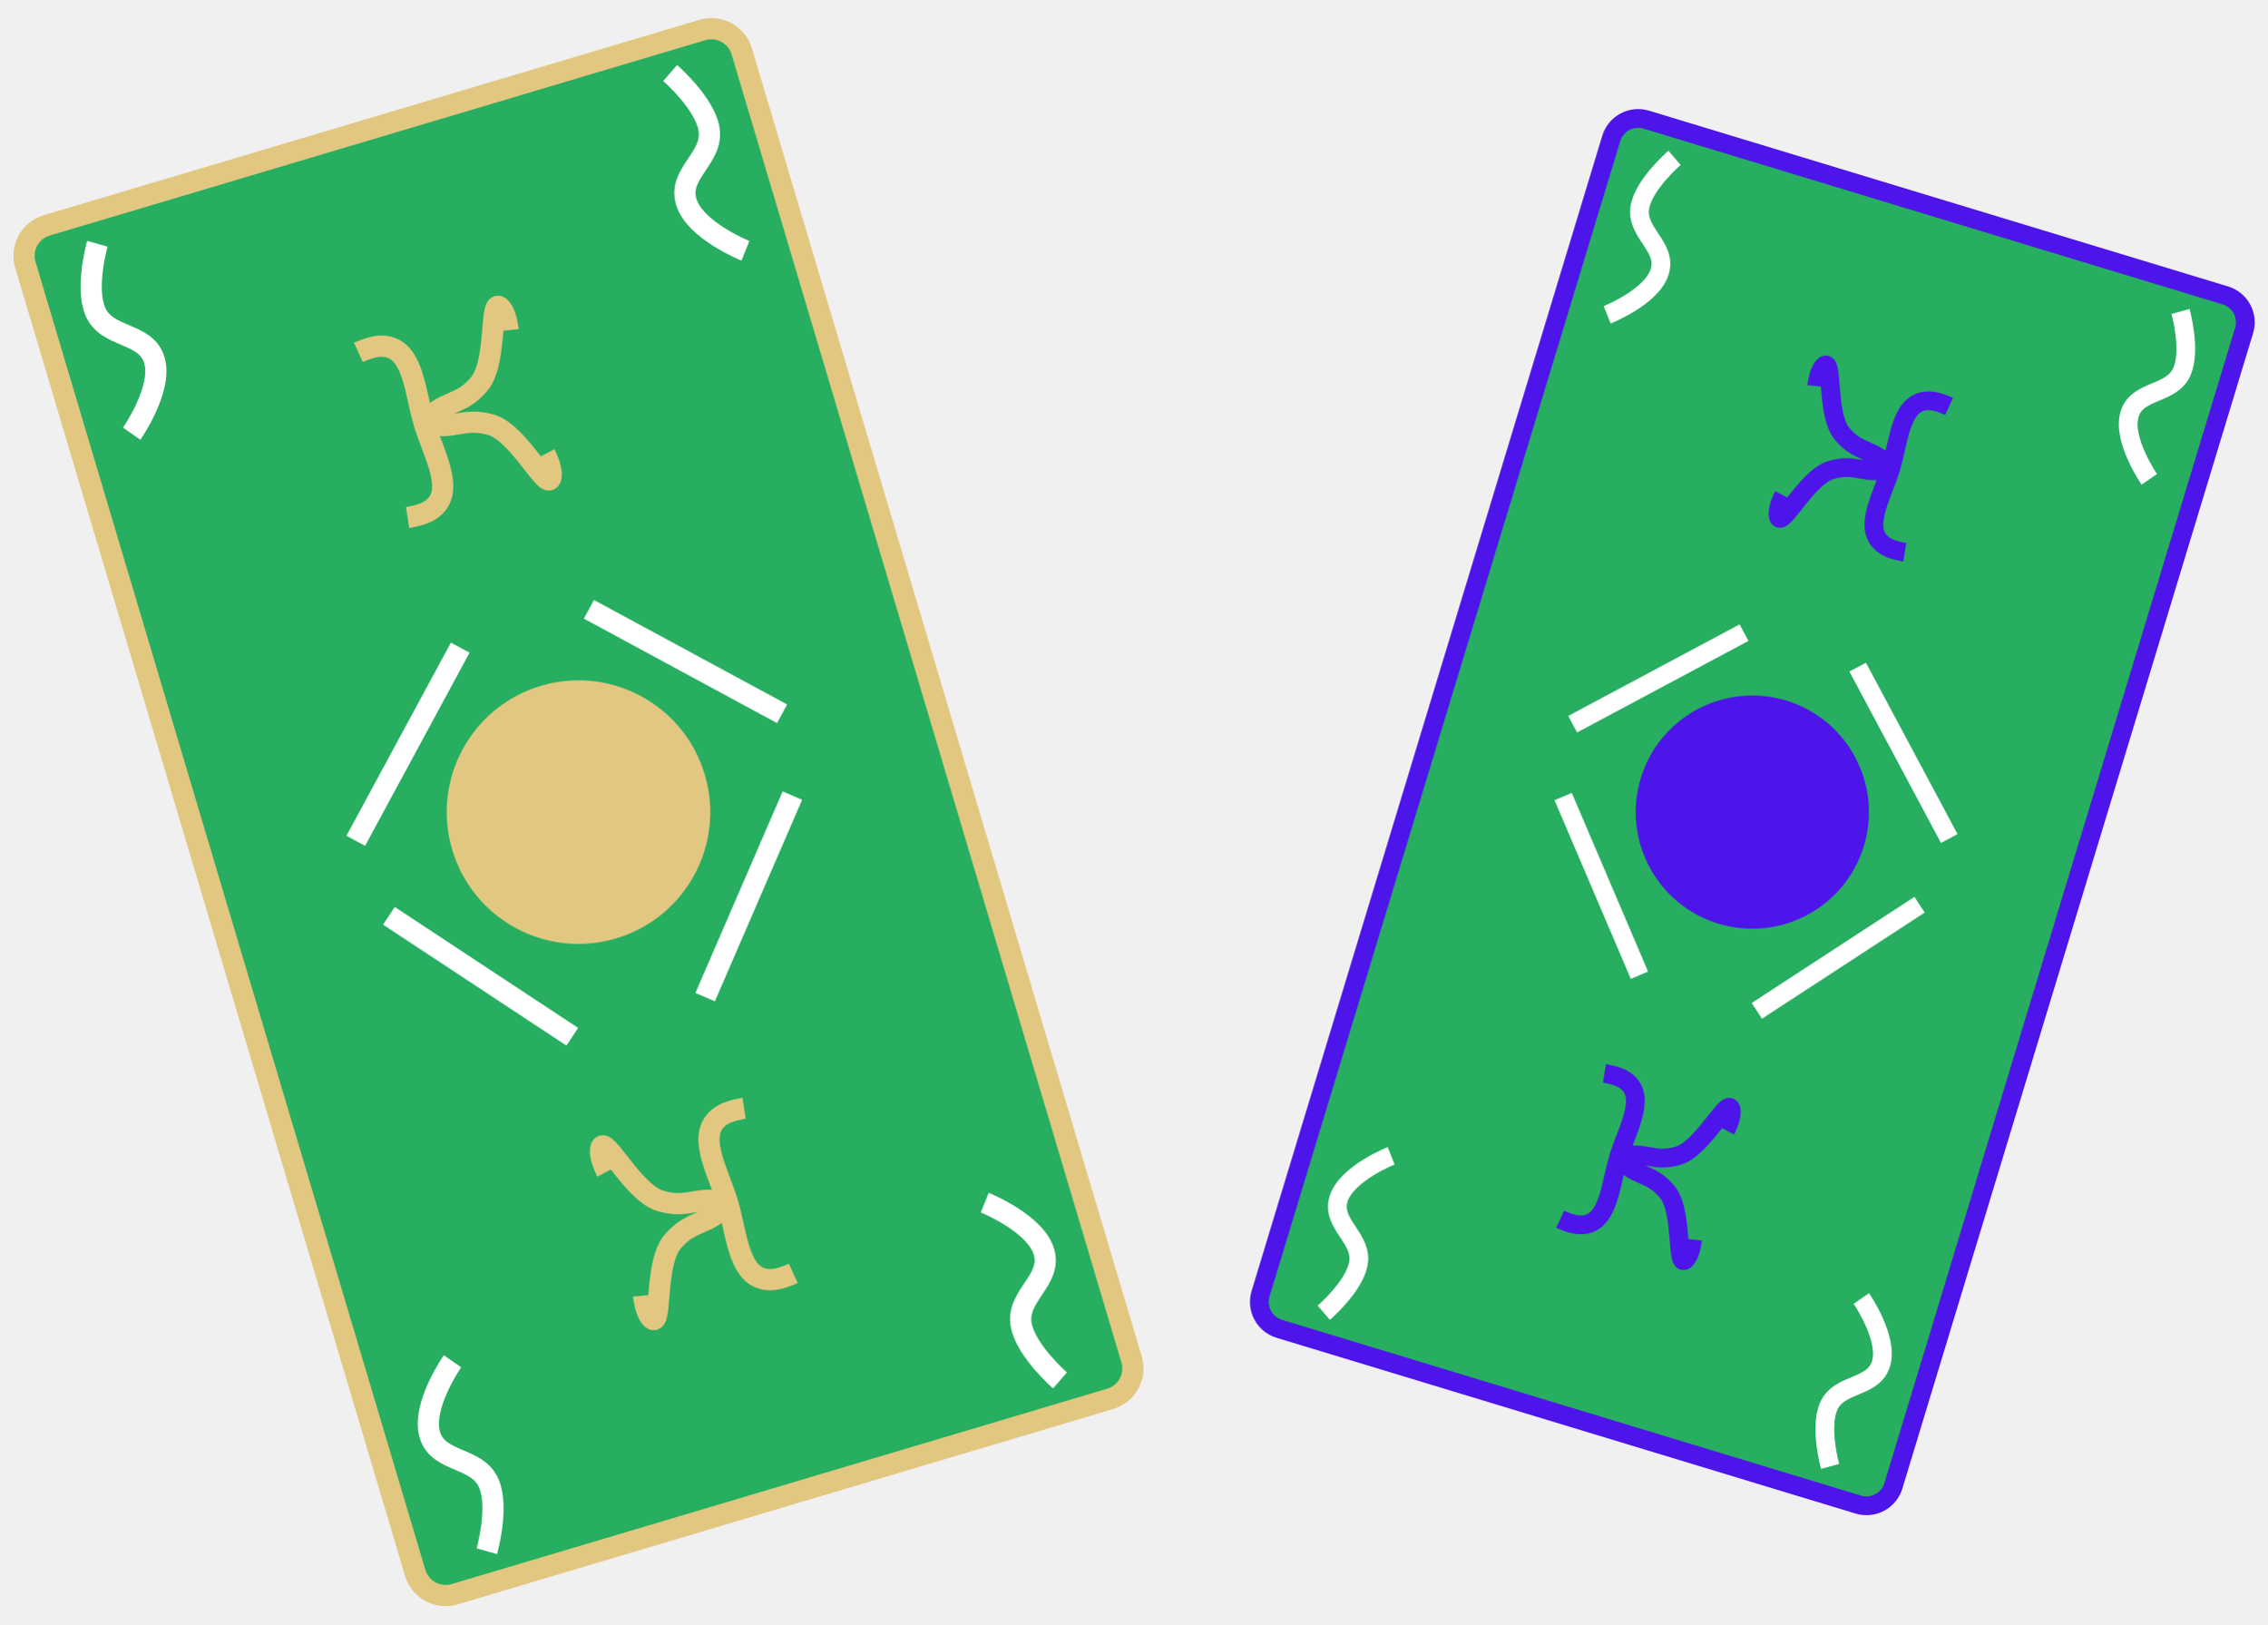
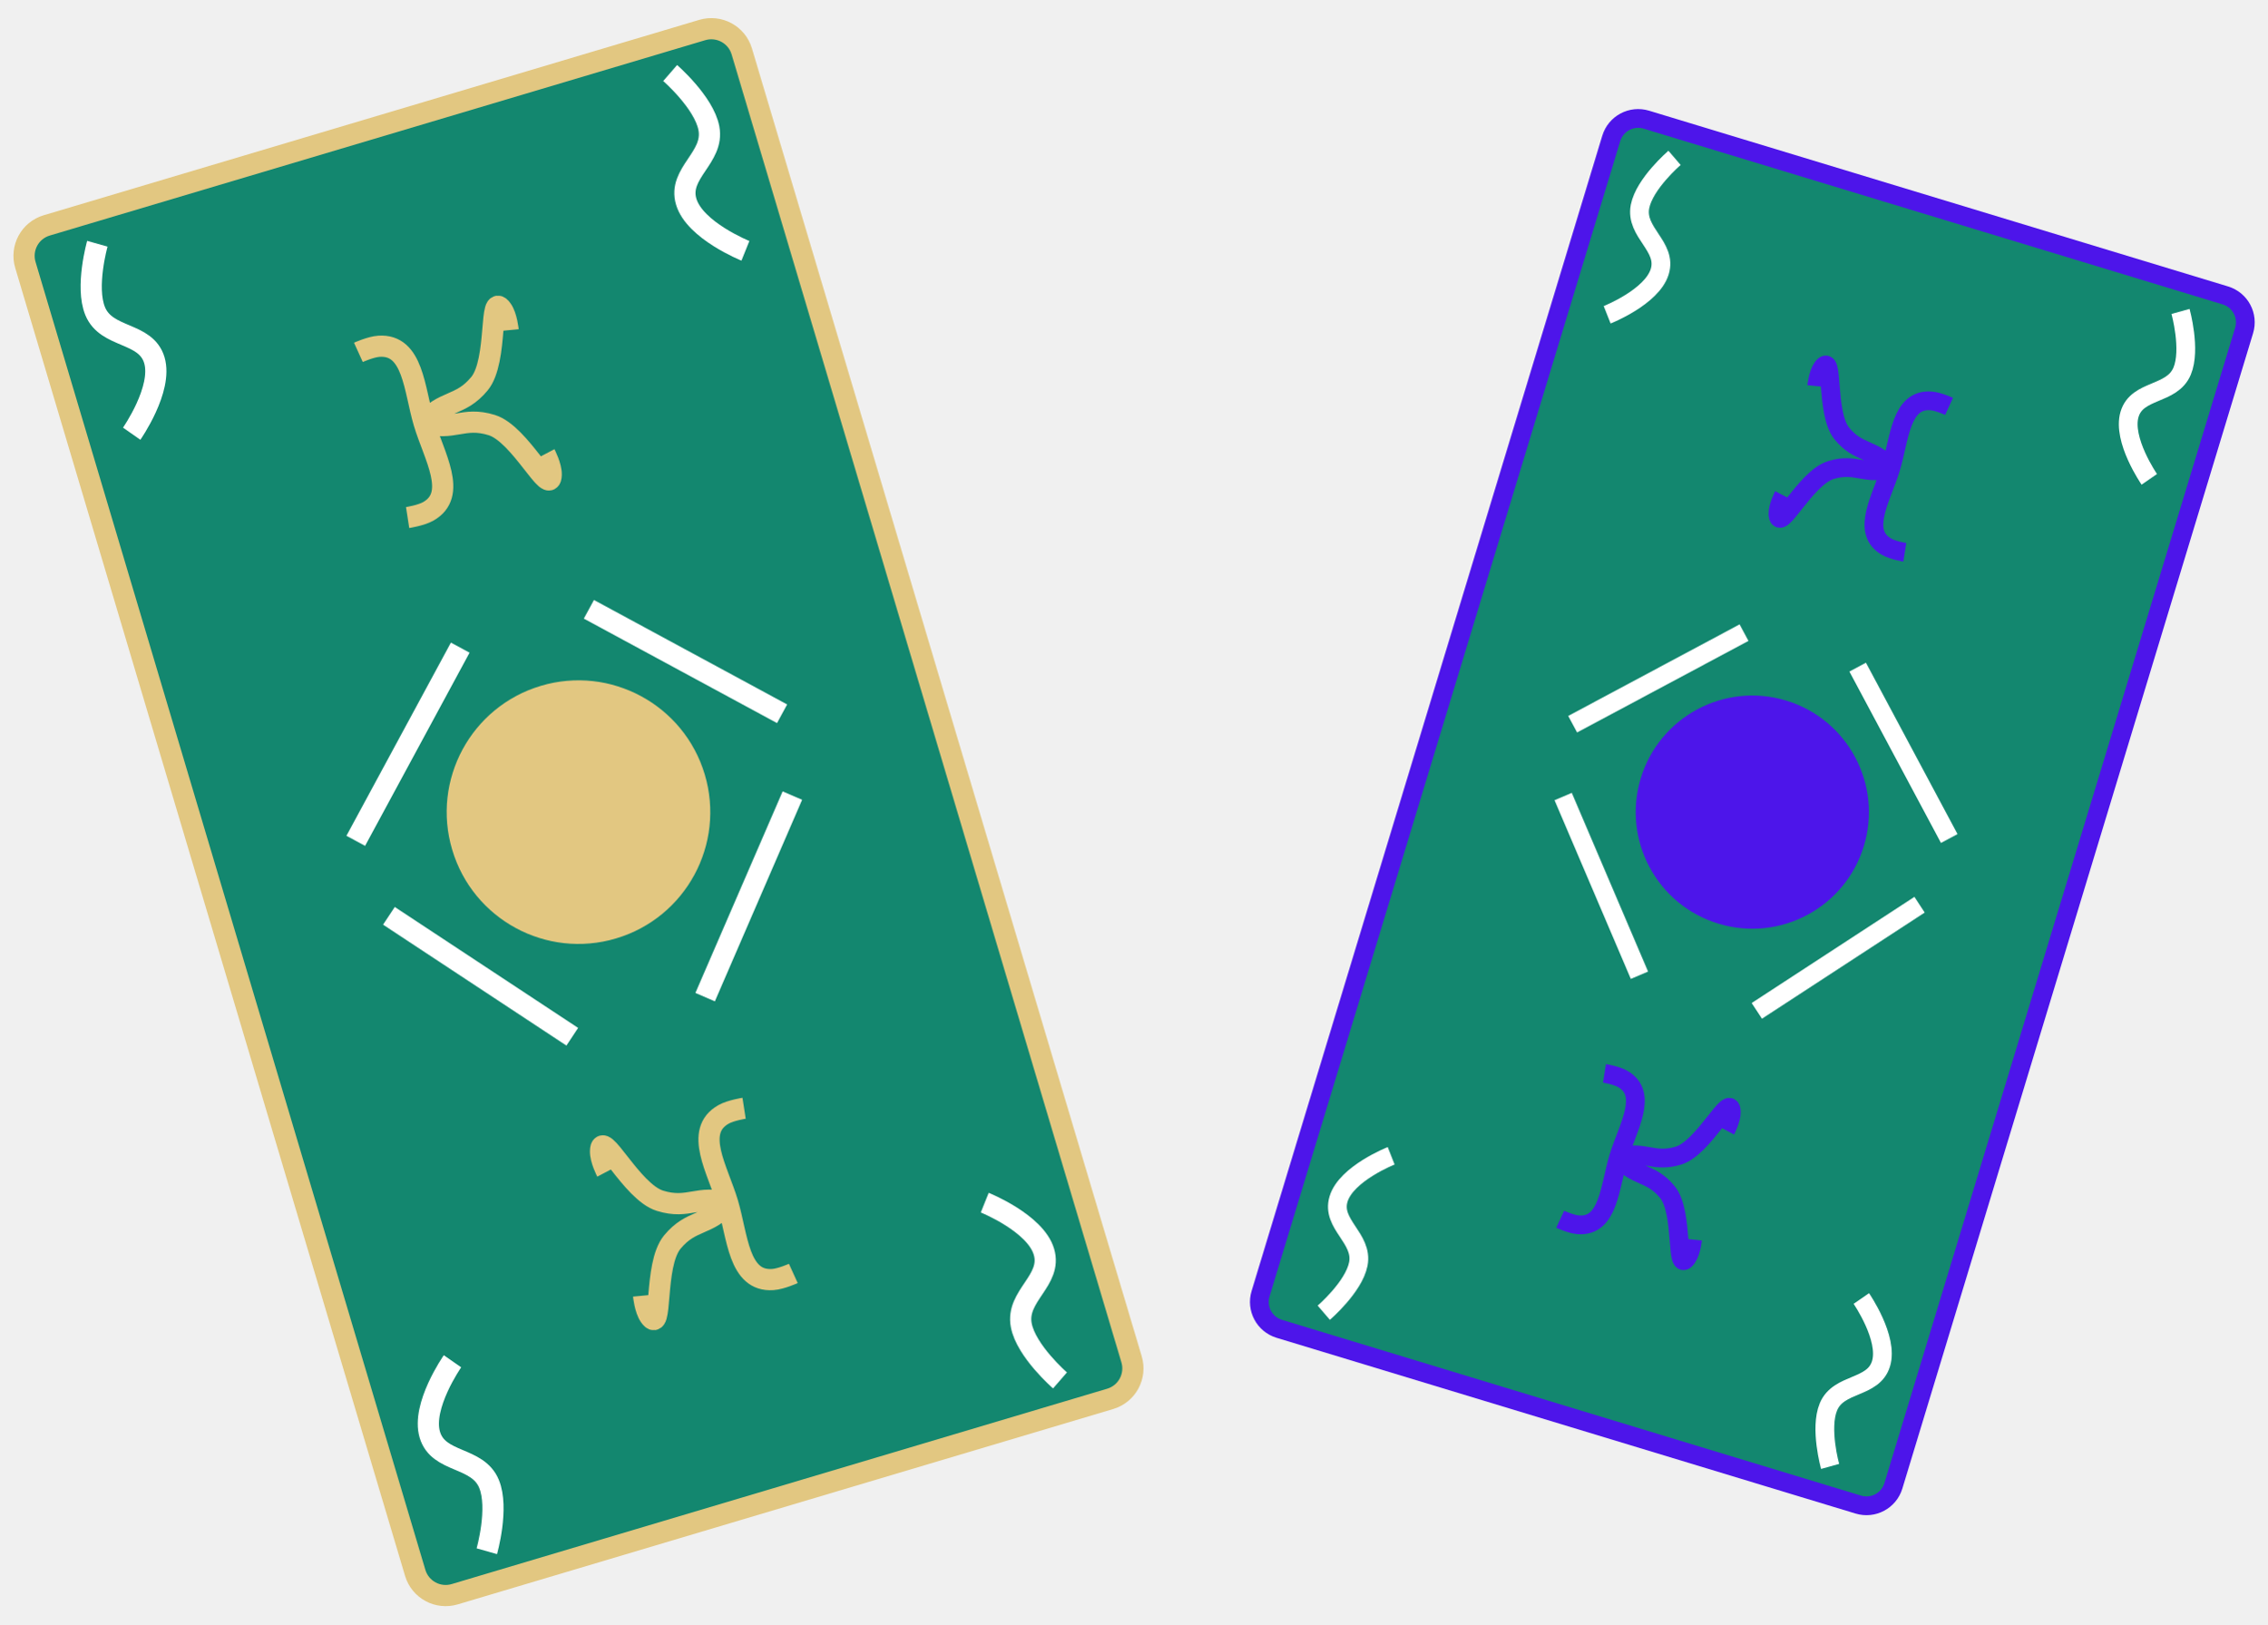
<svg xmlns="http://www.w3.org/2000/svg" width="261" height="187" viewBox="0 0 261 187" fill="none">
-   <rect x="1.876" y="26.991" width="86.06" height="164.446" rx="3.66" transform="rotate(-16.595 1.87635 26.9914)" fill="#27AE60" stroke="#E2C781" stroke-width="2.44" />
+   <rect x="1.876" y="26.991" width="86.06" height="164.446" rx="3.66" transform="rotate(-16.595 1.87635 26.9914)" fill="#13876F" stroke="#E2C781" stroke-width="2.44" />
  <line y1="-1.22" x2="25.286" y2="-1.22" transform="matrix(0.475701 -0.879607 0.880374 0.47428 42.029 97.3814)" stroke="white" stroke-width="2.44" />
  <line y1="-1.22" x2="25.286" y2="-1.22" transform="matrix(-0.397228 0.91772 -0.91836 -0.395746 90.1014 91.1127)" stroke="white" stroke-width="2.44" />
  <line y1="-1.22" x2="25.286" y2="-1.22" transform="matrix(0.879607 0.475701 -0.477121 0.878838 67.2131 71.2193)" stroke="white" stroke-width="2.44" />
  <line y1="-1.22" x2="25.286" y2="-1.22" transform="matrix(-0.8348 -0.550554 0.551901 -0.83391 66.5545 118.342)" stroke="white" stroke-width="2.44" />
  <circle cx="66.597" cy="93.5" r="15.171" transform="rotate(-16.595 66.5974 93.5001)" fill="#E2C781" />
  <path d="M11.207 28.06C11.207 28.06 9.799 33.015 10.954 35.818C12.271 39.013 16.782 38.158 17.769 41.469C18.756 44.781 15.16 49.929 15.16 49.929" stroke="white" stroke-width="2.44" />
  <path d="M122.033 158.927C122.033 158.927 118.142 155.55 117.574 152.573C116.927 149.179 121.17 147.425 120.183 144.113C119.196 140.801 113.369 138.461 113.369 138.461" stroke="white" stroke-width="2.44" />
  <path d="M77.151 8.407C77.151 8.407 81.042 11.784 81.609 14.761C82.257 18.156 78.013 19.91 79 23.221C79.987 26.533 85.815 28.873 85.815 28.873" stroke="white" stroke-width="2.44" />
  <path d="M56.044 178.593C56.044 178.593 57.452 173.637 56.297 170.835C54.98 167.64 50.469 168.495 49.483 165.183C48.495 161.871 52.092 156.723 52.092 156.723" stroke="white" stroke-width="2.44" />
  <path d="M85.663 127.595C85.663 127.595 84.142 127.829 83.302 128.299C79.837 130.235 82.633 134.683 83.774 138.511C84.915 142.339 85.01 147.592 88.969 147.316C89.929 147.249 91.331 146.612 91.331 146.612M69.842 134.9C69.842 134.9 69.104 133.49 69.133 132.523C69.216 129.786 72.662 137.214 75.981 138.246C79.301 139.279 80.454 137.48 83.774 138.512M74.092 149.162C74.092 149.162 74.246 150.745 74.8 151.539C76.368 153.784 75.185 145.681 77.398 143C79.611 140.319 81.561 141.193 83.774 138.512" stroke="#E2C781" stroke-width="2.44" />
  <path d="M41.258 40.567C41.258 40.567 42.659 39.93 43.619 39.863C47.579 39.587 47.674 44.84 48.814 48.668C49.955 52.495 52.751 56.943 49.287 58.88C48.446 59.349 46.925 59.584 46.925 59.584M58.497 38.019C58.497 38.019 58.343 36.435 57.788 35.642C56.221 33.397 57.404 41.499 55.191 44.181C52.977 46.862 51.028 45.988 48.815 48.669M62.747 52.281C62.747 52.281 63.485 53.69 63.456 54.658C63.373 57.395 59.927 49.966 56.608 48.934C53.288 47.902 52.135 49.7 48.815 48.668" stroke="#E2C781" stroke-width="2.44" />
-   <rect x="-1.346" y="0.719" width="76.138" height="145.486" rx="3.238" transform="matrix(-0.956888 -0.290456 -0.290456 0.956888 258.216 33.8711)" fill="#27AE60" stroke="#4D15EA" stroke-width="2.159" />
+   <rect x="-1.346" y="0.719" width="76.138" height="145.486" rx="3.238" transform="matrix(-0.956888 -0.290456 -0.290456 0.956888 258.216 33.8711)" fill="#13876F" stroke="#4D15EA" stroke-width="2.159" />
  <line y1="-1.079" x2="22.37" y2="-1.079" transform="matrix(-0.471239 -0.882006 -0.882766 0.469814 223.457 97.0439)" stroke="white" stroke-width="2.159" />
  <line y1="-1.079" x2="22.37" y2="-1.079" transform="matrix(0.392574 0.919721 0.920353 -0.391088 180.955 91.2826)" stroke="white" stroke-width="2.159" />
  <line y1="-1.079" x2="22.37" y2="-1.079" transform="matrix(-0.882006 0.471239 0.472662 0.881244 201.294 73.7856)" stroke="white" stroke-width="2.159" />
  <line y1="-1.079" x2="22.37" y2="-1.079" transform="matrix(0.837578 -0.546317 -0.547669 -0.836695 201.665 115.477)" stroke="white" stroke-width="2.159" />
  <circle r="13.422" transform="matrix(-0.956888 -0.290456 -0.290456 0.956888 201.738 93.5001)" fill="#4D15EA" />
  <path d="M251.035 35.853C251.035 35.853 252.259 40.244 251.224 42.718C250.045 45.539 246.058 44.762 245.17 47.688C244.282 50.613 247.44 55.184 247.44 55.184" stroke="white" stroke-width="2.159" />
  <path d="M152.402 151.134C152.402 151.134 155.859 148.165 156.375 145.533C156.962 142.533 153.216 140.962 154.104 138.037C154.992 135.111 160.159 133.067 160.159 133.067" stroke="white" stroke-width="2.159" />
  <path d="M192.783 18.172C192.783 18.172 189.326 21.141 188.81 23.773C188.223 26.773 191.969 28.344 191.081 31.269C190.193 34.195 185.026 36.239 185.026 36.239" stroke="white" stroke-width="2.159" />
  <path d="M210.694 168.828C210.694 168.828 209.47 164.438 210.504 161.964C211.684 159.143 215.671 159.92 216.559 156.994C217.447 154.069 214.288 149.498 214.288 149.498" stroke="white" stroke-width="2.159" />
  <path d="M184.718 123.578C184.718 123.578 186.063 123.792 186.804 124.211C189.861 125.94 187.367 129.863 186.341 133.244C185.314 136.625 185.207 141.272 181.705 141.01C180.856 140.947 179.619 140.377 179.619 140.377M198.683 130.112C198.683 130.112 199.342 128.868 199.32 128.012C199.259 125.59 196.178 132.147 193.236 133.045C190.294 133.943 189.282 132.347 186.34 133.245M194.859 142.71C194.859 142.71 194.715 144.11 194.221 144.81C192.825 146.789 193.907 139.626 191.961 137.244C190.015 134.862 188.287 135.626 186.341 133.245" stroke="#4D15EA" stroke-width="2.159" />
  <path d="M224.393 46.784C224.393 46.784 223.157 46.214 222.307 46.151C218.806 45.889 218.698 50.536 217.672 53.917C216.646 57.298 214.152 61.221 217.208 62.949C217.95 63.369 219.294 63.583 219.294 63.583M209.154 44.453C209.154 44.453 209.297 43.052 209.791 42.353C211.188 40.373 210.105 47.536 212.051 49.918C213.997 52.3 215.725 51.536 217.672 53.918M205.329 57.051C205.329 57.051 204.671 58.294 204.692 59.151C204.753 61.572 207.835 55.016 210.776 54.118C213.718 53.219 214.73 54.816 217.672 53.917" stroke="#4D15EA" stroke-width="2.159" />
</svg>
